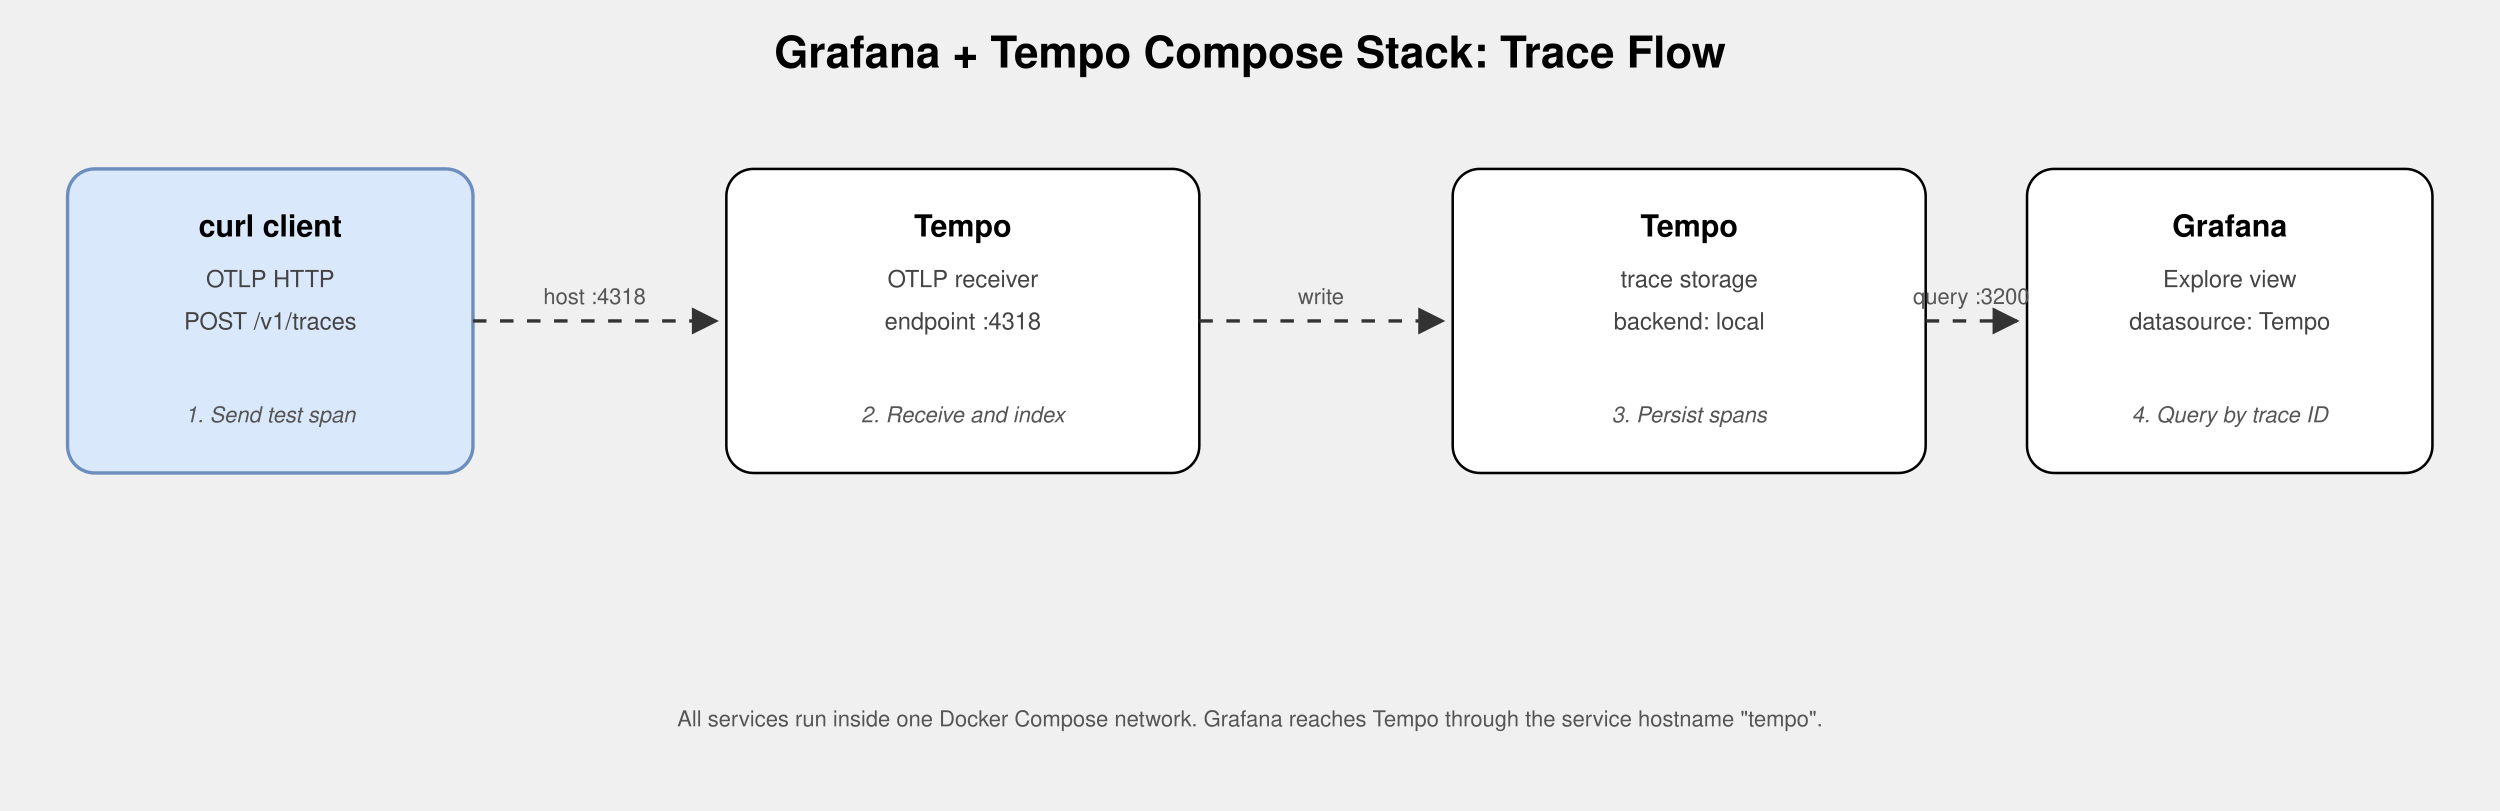
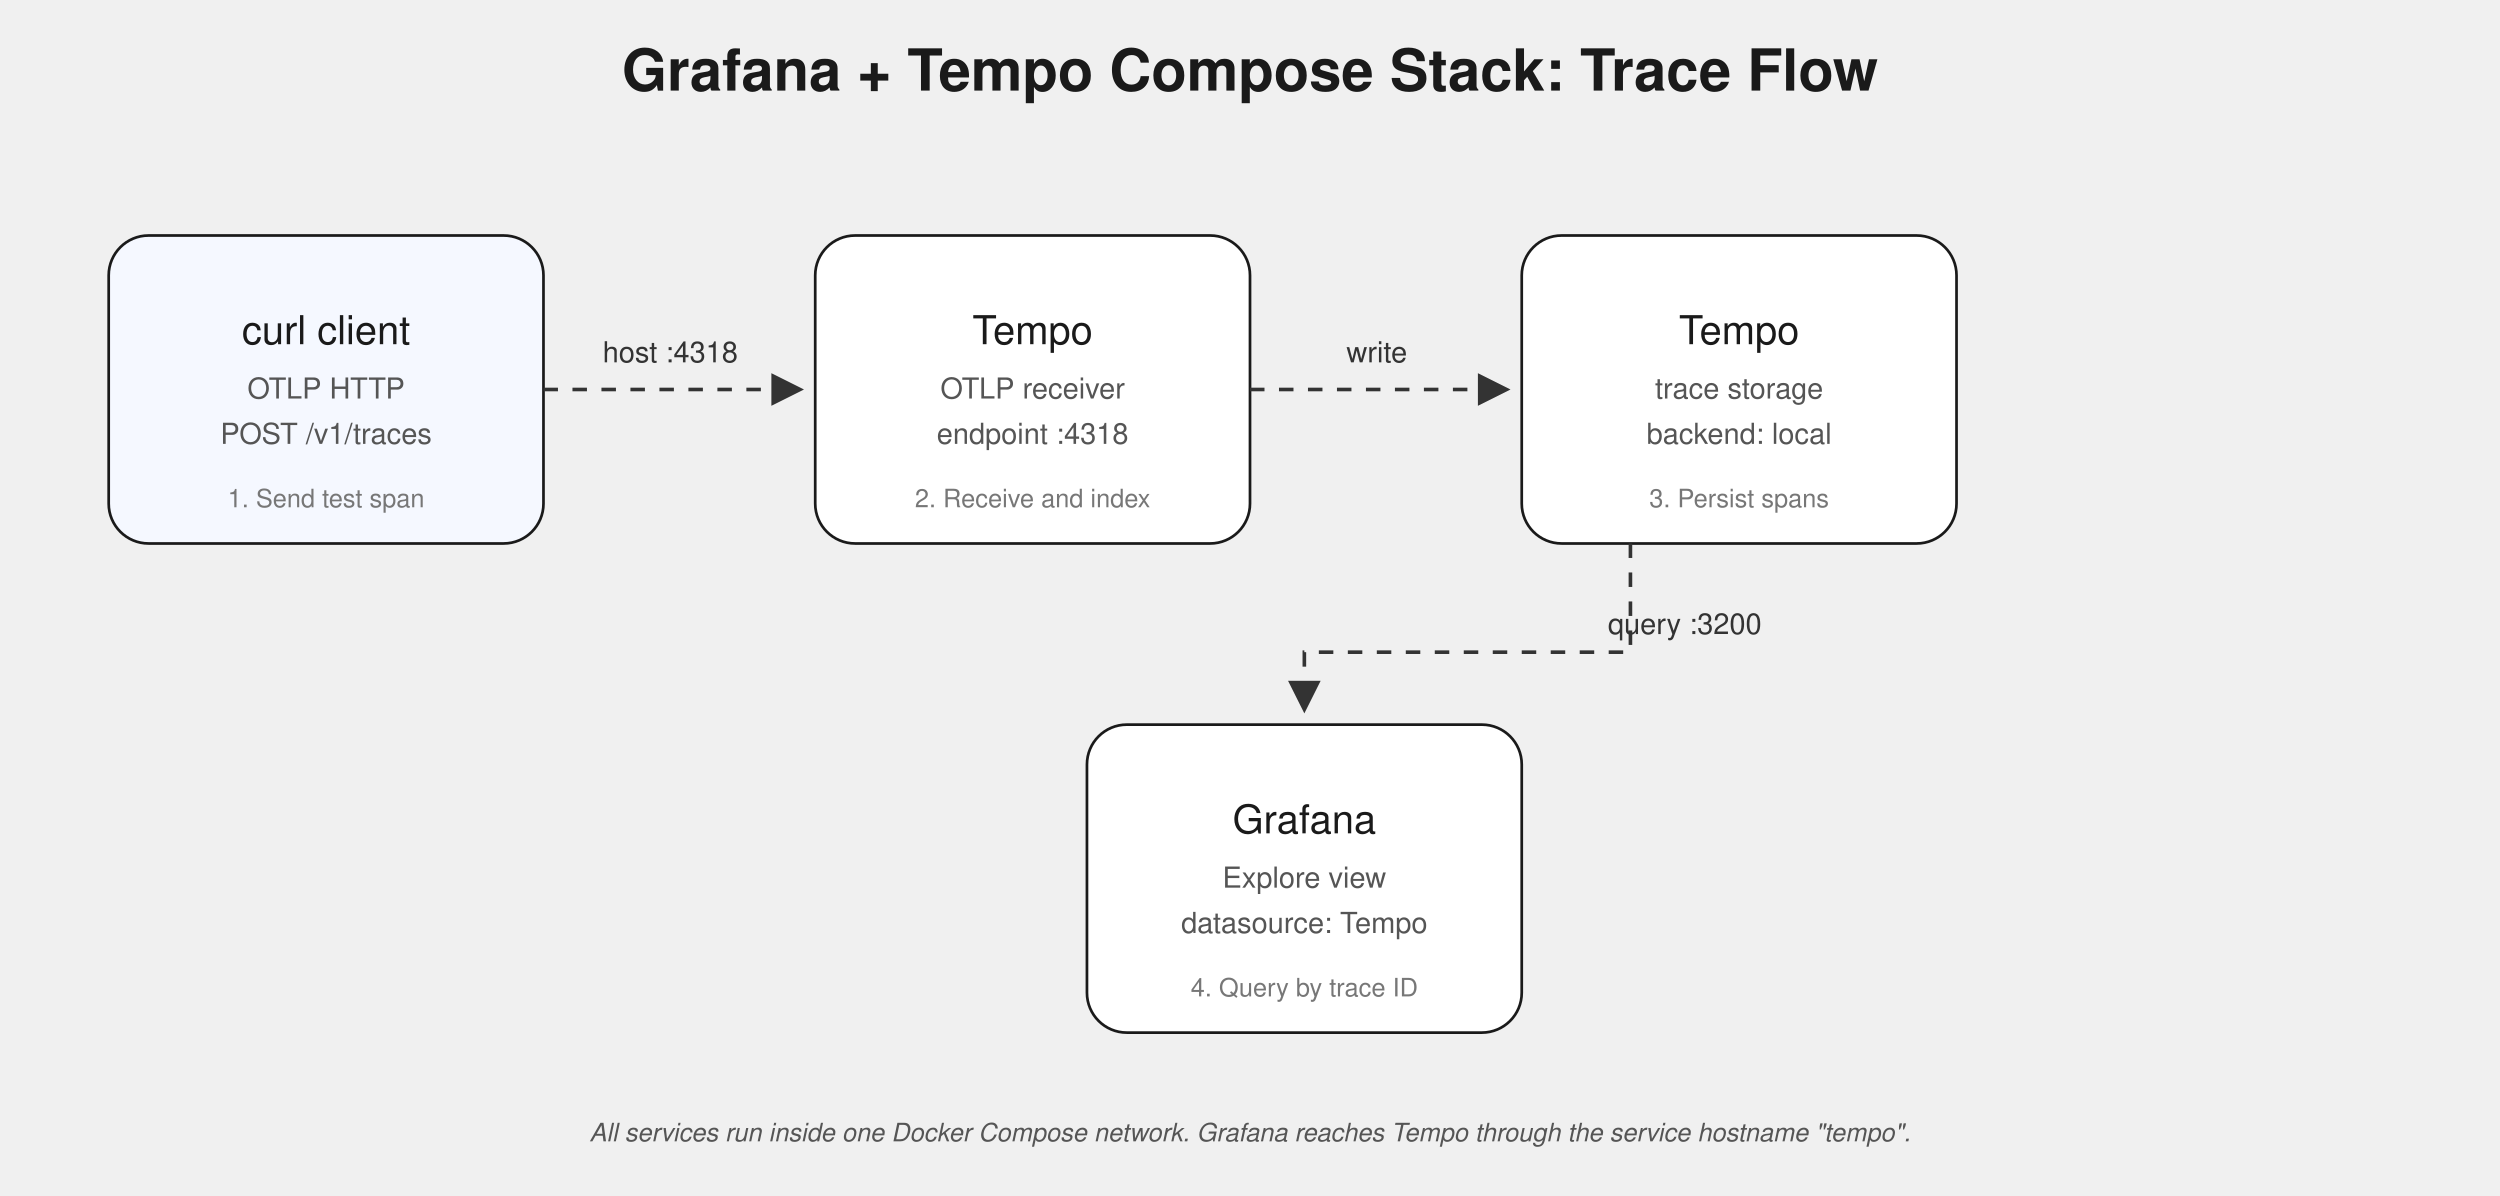
- <svg xmlns="http://www.w3.org/2000/svg" width="1480" height="480" viewBox="0 0 1480 480" font-family="Helvetica, Arial, sans-serif">
+ <svg xmlns="http://www.w3.org/2000/svg" width="1380" height="660" viewBox="0 0 1380 660" font-family="Helvetica, Arial, sans-serif">
  <style>
    @keyframes dash-flow {
      to { stroke-dashoffset: 0; }
    }
-     .title { font-size: 26px; font-weight: 700; fill: #000000; text-anchor: middle; }
-     .label { font-size: 18px; font-weight: 600; fill: #000000; text-anchor: middle; }
-     .sub { font-size: 14px; fill: #444444; text-anchor: middle; }
-     .step { font-size: 13px; font-style: italic; fill: #555555; text-anchor: middle; }
-     .arrow-label { font-size: 13px; fill: #555555; text-anchor: middle; }
-     .note { font-size: 13px; fill: #555555; text-anchor: middle; }
+     .title { font-size: 32px; font-weight: 600; fill: #1a1a1a; text-anchor: middle; }
+     .box-label { font-size: 22px; font-weight: 500; fill: #1a1a1a; text-anchor: middle; }
+     .box-sub { font-size: 16px; fill: #555555; text-anchor: middle; }
+     .arrow-label { font-size: 16px; fill: #333333; text-anchor: middle; }
+     .step { font-size: 14px; fill: #777777; text-anchor: middle; }
+     .note { font-size: 14px; fill: #555555; text-anchor: middle; font-style: italic; }
    .edge {
      stroke: #333333;
      stroke-width: 2;
      stroke-dasharray: 8;
      stroke-dashoffset: -16;
      animation: dash-flow 600ms linear 0s infinite normal none running;
      fill: none;
    }
  </style>
  <defs>
-     <marker id="arrow" viewBox="0 0 10 10" refX="9" refY="5" markerWidth="8" markerHeight="8" orient="auto-start-reverse">
+     <marker id="arrow" viewBox="0 0 10 10" refX="9" refY="5" markerWidth="9" markerHeight="9" orient="auto-start-reverse">
      <path d="M0,0 L10,5 L0,10 Z" fill="#333333" />
    </marker>
  </defs>
-   <text class="title" x="740" y="40">Grafana + Tempo Compose Stack: Trace Flow</text>
+   <text class="title" x="690" y="50">Grafana + Tempo Compose Stack: Trace Flow</text>
  <g id="preview-curl">
-     <rect x="40" y="100" width="240" height="180" rx="16" ry="16" fill="#dae8fc" stroke="#6c8ebf" stroke-width="2" />
-     <text class="label" x="160" y="140">curl client</text>
-     <text class="sub" x="160" y="170">OTLP HTTP</text>
-     <text class="sub" x="160" y="195">POST /v1/traces</text>
-     <text class="step" x="160" y="250">1. Send test span</text>
+     <rect x="60" y="130" width="240" height="170" rx="22" ry="22" fill="#f5f8ff" stroke="#1a1a1a" stroke-width="1.5" />
+     <text class="box-label" x="180" y="190">curl client</text>
+     <text class="box-sub" x="180" y="220">OTLP HTTP</text>
+     <text class="box-sub" x="180" y="245">POST /v1/traces</text>
+     <text class="step" x="180" y="280">1. Send test span</text>
  </g>
  <g id="preview-tempo-recv">
-     <rect x="430" y="100" width="280" height="180" rx="16" ry="16" fill="#ffffff" stroke="#000000" stroke-width="1.5" />
-     <text class="label" x="570" y="140">Tempo</text>
-     <text class="sub" x="570" y="170">OTLP receiver</text>
-     <text class="sub" x="570" y="195">endpoint :4318</text>
-     <text class="step" x="570" y="250">2. Receive and index</text>
+     <rect x="450" y="130" width="240" height="170" rx="22" ry="22" fill="#ffffff" stroke="#1a1a1a" stroke-width="1.5" />
+     <text class="box-label" x="570" y="190">Tempo</text>
+     <text class="box-sub" x="570" y="220">OTLP receiver</text>
+     <text class="box-sub" x="570" y="245">endpoint :4318</text>
+     <text class="step" x="570" y="280">2. Receive and index</text>
  </g>
  <g id="preview-tempo-store">
-     <rect x="860" y="100" width="280" height="180" rx="16" ry="16" fill="#ffffff" stroke="#000000" stroke-width="1.5" />
-     <text class="label" x="1000" y="140">Tempo</text>
-     <text class="sub" x="1000" y="170">trace storage</text>
-     <text class="sub" x="1000" y="195">backend: local</text>
-     <text class="step" x="1000" y="250">3. Persist spans</text>
+     <rect x="840" y="130" width="240" height="170" rx="22" ry="22" fill="#ffffff" stroke="#1a1a1a" stroke-width="1.5" />
+     <text class="box-label" x="960" y="190">Tempo</text>
+     <text class="box-sub" x="960" y="220">trace storage</text>
+     <text class="box-sub" x="960" y="245">backend: local</text>
+     <text class="step" x="960" y="280">3. Persist spans</text>
  </g>
  <g id="preview-grafana">
-     <rect x="1200" y="100" width="240" height="180" rx="16" ry="16" fill="#ffffff" stroke="#000000" stroke-width="1.5" />
-     <text class="label" x="1320" y="140">Grafana</text>
-     <text class="sub" x="1320" y="170">Explore view</text>
-     <text class="sub" x="1320" y="195">datasource: Tempo</text>
-     <text class="step" x="1320" y="250">4. Query by trace ID</text>
+     <rect x="600" y="400" width="240" height="170" rx="22" ry="22" fill="#ffffff" stroke="#1a1a1a" stroke-width="1.5" />
+     <text class="box-label" x="720" y="460">Grafana</text>
+     <text class="box-sub" x="720" y="490">Explore view</text>
+     <text class="box-sub" x="720" y="515">datasource: Tempo</text>
+     <text class="step" x="720" y="550">4. Query by trace ID</text>
  </g>
-   <line class="edge" x1="280" y1="190" x2="424" y2="190" marker-end="url(#arrow)" />
-   <text class="arrow-label" x="352" y="180">host :4318</text>
-   <line class="edge" x1="710" y1="190" x2="854" y2="190" marker-end="url(#arrow)" />
-   <text class="arrow-label" x="782" y="180">write</text>
-   <line class="edge" x1="1140" y1="190" x2="1194" y2="190" marker-end="url(#arrow)" />
-   <text class="arrow-label" x="1167" y="180">query :3200</text>
-   <text class="note" x="740" y="430">All services run inside one Docker Compose network. Grafana reaches Tempo through the service hostname "tempo".</text>
+   <line class="edge" x1="300" y1="215" x2="442" y2="215" marker-end="url(#arrow)" />
+   <text class="arrow-label" x="370" y="200">host :4318</text>
+   <line class="edge" x1="690" y1="215" x2="832" y2="215" marker-end="url(#arrow)" />
+   <text class="arrow-label" x="760" y="200">write</text>
+   <path class="edge" d="M 900 300 L 900 360 L 720 360 L 720 392" marker-end="url(#arrow)" />
+   <text class="arrow-label" x="930" y="350">query :3200</text>
+   <text class="note" x="690" y="630">All services run inside one Docker Compose network. Grafana reaches Tempo through the service hostname "tempo".</text>
  <mxfile host="app.diagrams.net" type="device">
    <diagram name="Architecture" id="arch-1">
-       <mxGraphModel dx="1480" dy="480" grid="1" gridSize="10" guides="1" tooltips="1" connect="1" arrows="1" fold="1" page="1" pageScale="1" pageWidth="1480" pageHeight="480" math="0" shadow="0">
+       <mxGraphModel dx="1380" dy="660" grid="1" gridSize="10" guides="1" tooltips="1" connect="1" arrows="1" fold="1" page="1" pageScale="1" pageWidth="1380" pageHeight="660" math="0" shadow="0">
        <root>
          <mxCell id="0" />
          <mxCell id="1" parent="0" />
-           <mxCell id="2" value="&lt;b&gt;Grafana + Tempo Compose Stack: Trace Flow&lt;/b&gt;" style="text;html=1;align=center;verticalAlign=middle;fontSize=24;" vertex="1" parent="1">
-             <mxGeometry x="540" y="20" width="400" height="40" as="geometry" />
+           <mxCell id="2" value="Grafana + Tempo Compose Stack: Trace Flow" style="text;html=1;align=center;verticalAlign=middle;fontSize=32;fontColor=#1a1a1a;" vertex="1" parent="1">
+             <mxGeometry x="440" y="20" width="500" height="50" as="geometry" />
          </mxCell>
-           <mxCell id="3" value="&lt;b&gt;curl client&lt;/b&gt;&lt;br&gt;OTLP HTTP&lt;br&gt;POST /v1/traces&lt;br&gt;&lt;i&gt;1. Send test span&lt;/i&gt;" style="rounded=1;whiteSpace=wrap;html=1;fillColor=#dae8fc;strokeColor=#6c8ebf;strokeWidth=2;fontSize=14;" vertex="1" parent="1">
-             <mxGeometry x="40" y="100" width="240" height="180" as="geometry" />
+           <mxCell id="3" value="curl client&#10;OTLP HTTP&#10;POST /v1/traces&#10;&#10;1. Send test span" style="rounded=1;whiteSpace=wrap;html=1;fillColor=#f5f8ff;strokeColor=#1a1a1a;strokeWidth=1.5;fontSize=18;align=center;verticalAlign=middle;arcSize=10;" vertex="1" parent="1">
+             <mxGeometry x="60" y="130" width="240" height="170" as="geometry" />
          </mxCell>
-           <mxCell id="4" value="&lt;b&gt;Tempo&lt;/b&gt;&lt;br&gt;OTLP receiver&lt;br&gt;endpoint :4318&lt;br&gt;&lt;i&gt;2. Receive and index&lt;/i&gt;" style="rounded=1;whiteSpace=wrap;html=1;fillColor=#ffffff;strokeColor=#000000;strokeWidth=1.5;fontSize=14;" vertex="1" parent="1">
-             <mxGeometry x="430" y="100" width="280" height="180" as="geometry" />
+           <mxCell id="4" value="Tempo&#10;OTLP receiver&#10;endpoint :4318&#10;&#10;2. Receive and index" style="rounded=1;whiteSpace=wrap;html=1;fillColor=#ffffff;strokeColor=#1a1a1a;strokeWidth=1.5;fontSize=18;align=center;verticalAlign=middle;arcSize=10;" vertex="1" parent="1">
+             <mxGeometry x="450" y="130" width="240" height="170" as="geometry" />
          </mxCell>
-           <mxCell id="5" value="&lt;b&gt;Tempo&lt;/b&gt;&lt;br&gt;trace storage&lt;br&gt;backend: local&lt;br&gt;&lt;i&gt;3. Persist spans&lt;/i&gt;" style="rounded=1;whiteSpace=wrap;html=1;fillColor=#ffffff;strokeColor=#000000;strokeWidth=1.5;fontSize=14;" vertex="1" parent="1">
-             <mxGeometry x="860" y="100" width="280" height="180" as="geometry" />
+           <mxCell id="5" value="Tempo&#10;trace storage&#10;backend: local&#10;&#10;3. Persist spans" style="rounded=1;whiteSpace=wrap;html=1;fillColor=#ffffff;strokeColor=#1a1a1a;strokeWidth=1.5;fontSize=18;align=center;verticalAlign=middle;arcSize=10;" vertex="1" parent="1">
+             <mxGeometry x="840" y="130" width="240" height="170" as="geometry" />
          </mxCell>
-           <mxCell id="6" value="&lt;b&gt;Grafana&lt;/b&gt;&lt;br&gt;Explore view&lt;br&gt;datasource: Tempo&lt;br&gt;&lt;i&gt;4. Query by trace ID&lt;/i&gt;" style="rounded=1;whiteSpace=wrap;html=1;fillColor=#ffffff;strokeColor=#000000;strokeWidth=1.5;fontSize=14;" vertex="1" parent="1">
-             <mxGeometry x="1200" y="100" width="240" height="180" as="geometry" />
+           <mxCell id="6" value="Grafana&#10;Explore view&#10;datasource: Tempo&#10;&#10;4. Query by trace ID" style="rounded=1;whiteSpace=wrap;html=1;fillColor=#ffffff;strokeColor=#1a1a1a;strokeWidth=1.5;fontSize=18;align=center;verticalAlign=middle;arcSize=10;" vertex="1" parent="1">
+             <mxGeometry x="600" y="400" width="240" height="170" as="geometry" />
          </mxCell>
-           <mxCell id="7" value="host :4318" style="endArrow=classic;html=1;rounded=0;strokeColor=#333333;strokeWidth=2;dashed=1;fontSize=12;labelBackgroundColor=#ffffff;" edge="1" parent="1" source="3" target="4">
+           <mxCell id="7" value="host :4318" style="endArrow=classic;html=1;rounded=0;strokeColor=#333333;strokeWidth=2;dashed=1;fontSize=16;labelBackgroundColor=#ffffff;" edge="1" parent="1" source="3" target="4">
            <mxGeometry relative="1" as="geometry" />
          </mxCell>
-           <mxCell id="8" value="write" style="endArrow=classic;html=1;rounded=0;strokeColor=#333333;strokeWidth=2;dashed=1;fontSize=12;labelBackgroundColor=#ffffff;" edge="1" parent="1" source="4" target="5">
+           <mxCell id="8" value="write" style="endArrow=classic;html=1;rounded=0;strokeColor=#333333;strokeWidth=2;dashed=1;fontSize=16;labelBackgroundColor=#ffffff;" edge="1" parent="1" source="4" target="5">
            <mxGeometry relative="1" as="geometry" />
          </mxCell>
-           <mxCell id="9" value="query :3200" style="endArrow=classic;html=1;rounded=0;strokeColor=#333333;strokeWidth=2;dashed=1;fontSize=12;labelBackgroundColor=#ffffff;" edge="1" parent="1" source="5" target="6">
+           <mxCell id="9" value="query :3200" style="endArrow=classic;html=1;rounded=0;strokeColor=#333333;strokeWidth=2;dashed=1;fontSize=16;labelBackgroundColor=#ffffff;edgeStyle=orthogonalEdgeStyle;exitX=0.25;exitY=1;entryX=0.75;entryY=0;" edge="1" parent="1" source="5" target="6">
            <mxGeometry relative="1" as="geometry" />
          </mxCell>
-           <mxCell id="10" value="All services run inside one Docker Compose network. Grafana reaches Tempo through the service hostname &quot;tempo&quot;." style="text;html=1;align=center;verticalAlign=middle;fontSize=13;fontColor=#555555;" vertex="1" parent="1">
-             <mxGeometry x="80" y="415" width="1320" height="30" as="geometry" />
+           <mxCell id="10" value="All services run inside one Docker Compose network. Grafana reaches Tempo through the service hostname tempo." style="text;html=1;align=center;verticalAlign=middle;fontSize=14;fontColor=#555555;fontStyle=2;" vertex="1" parent="1">
+             <mxGeometry x="200" y="605" width="980" height="30" as="geometry" />
          </mxCell>
        </root>
      </mxGraphModel>
    </diagram>
  </mxfile>
</svg>
